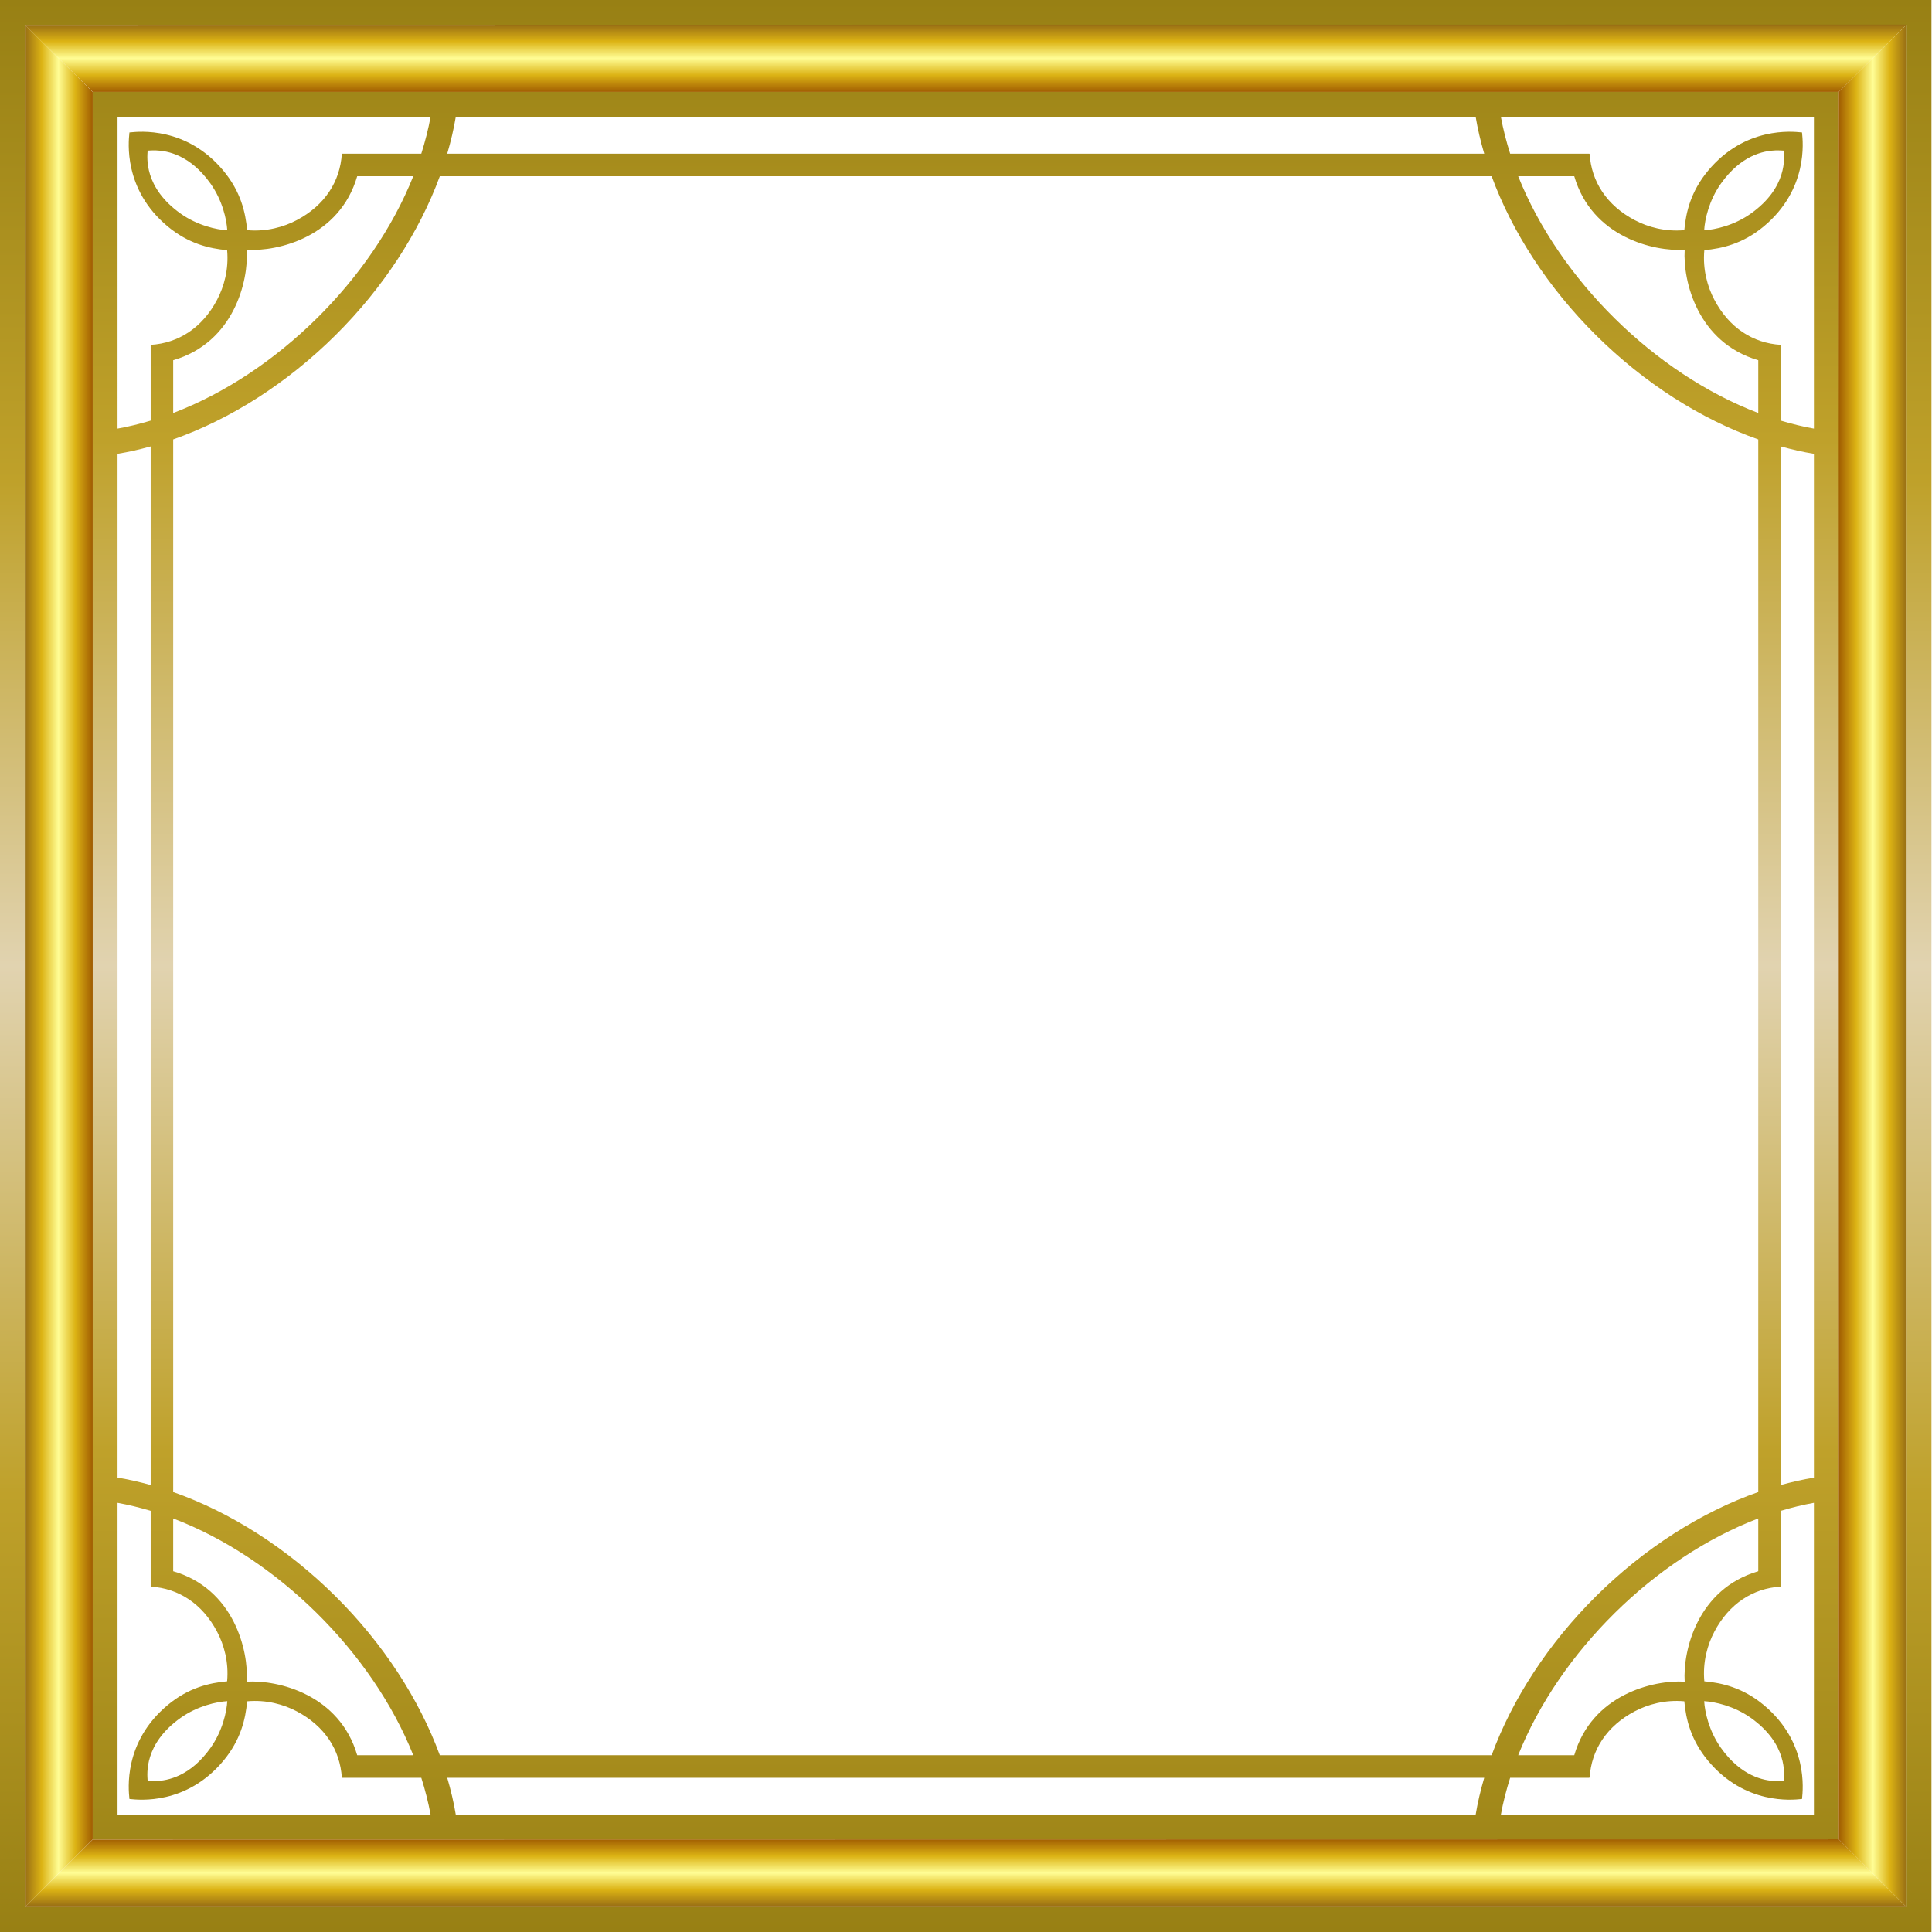
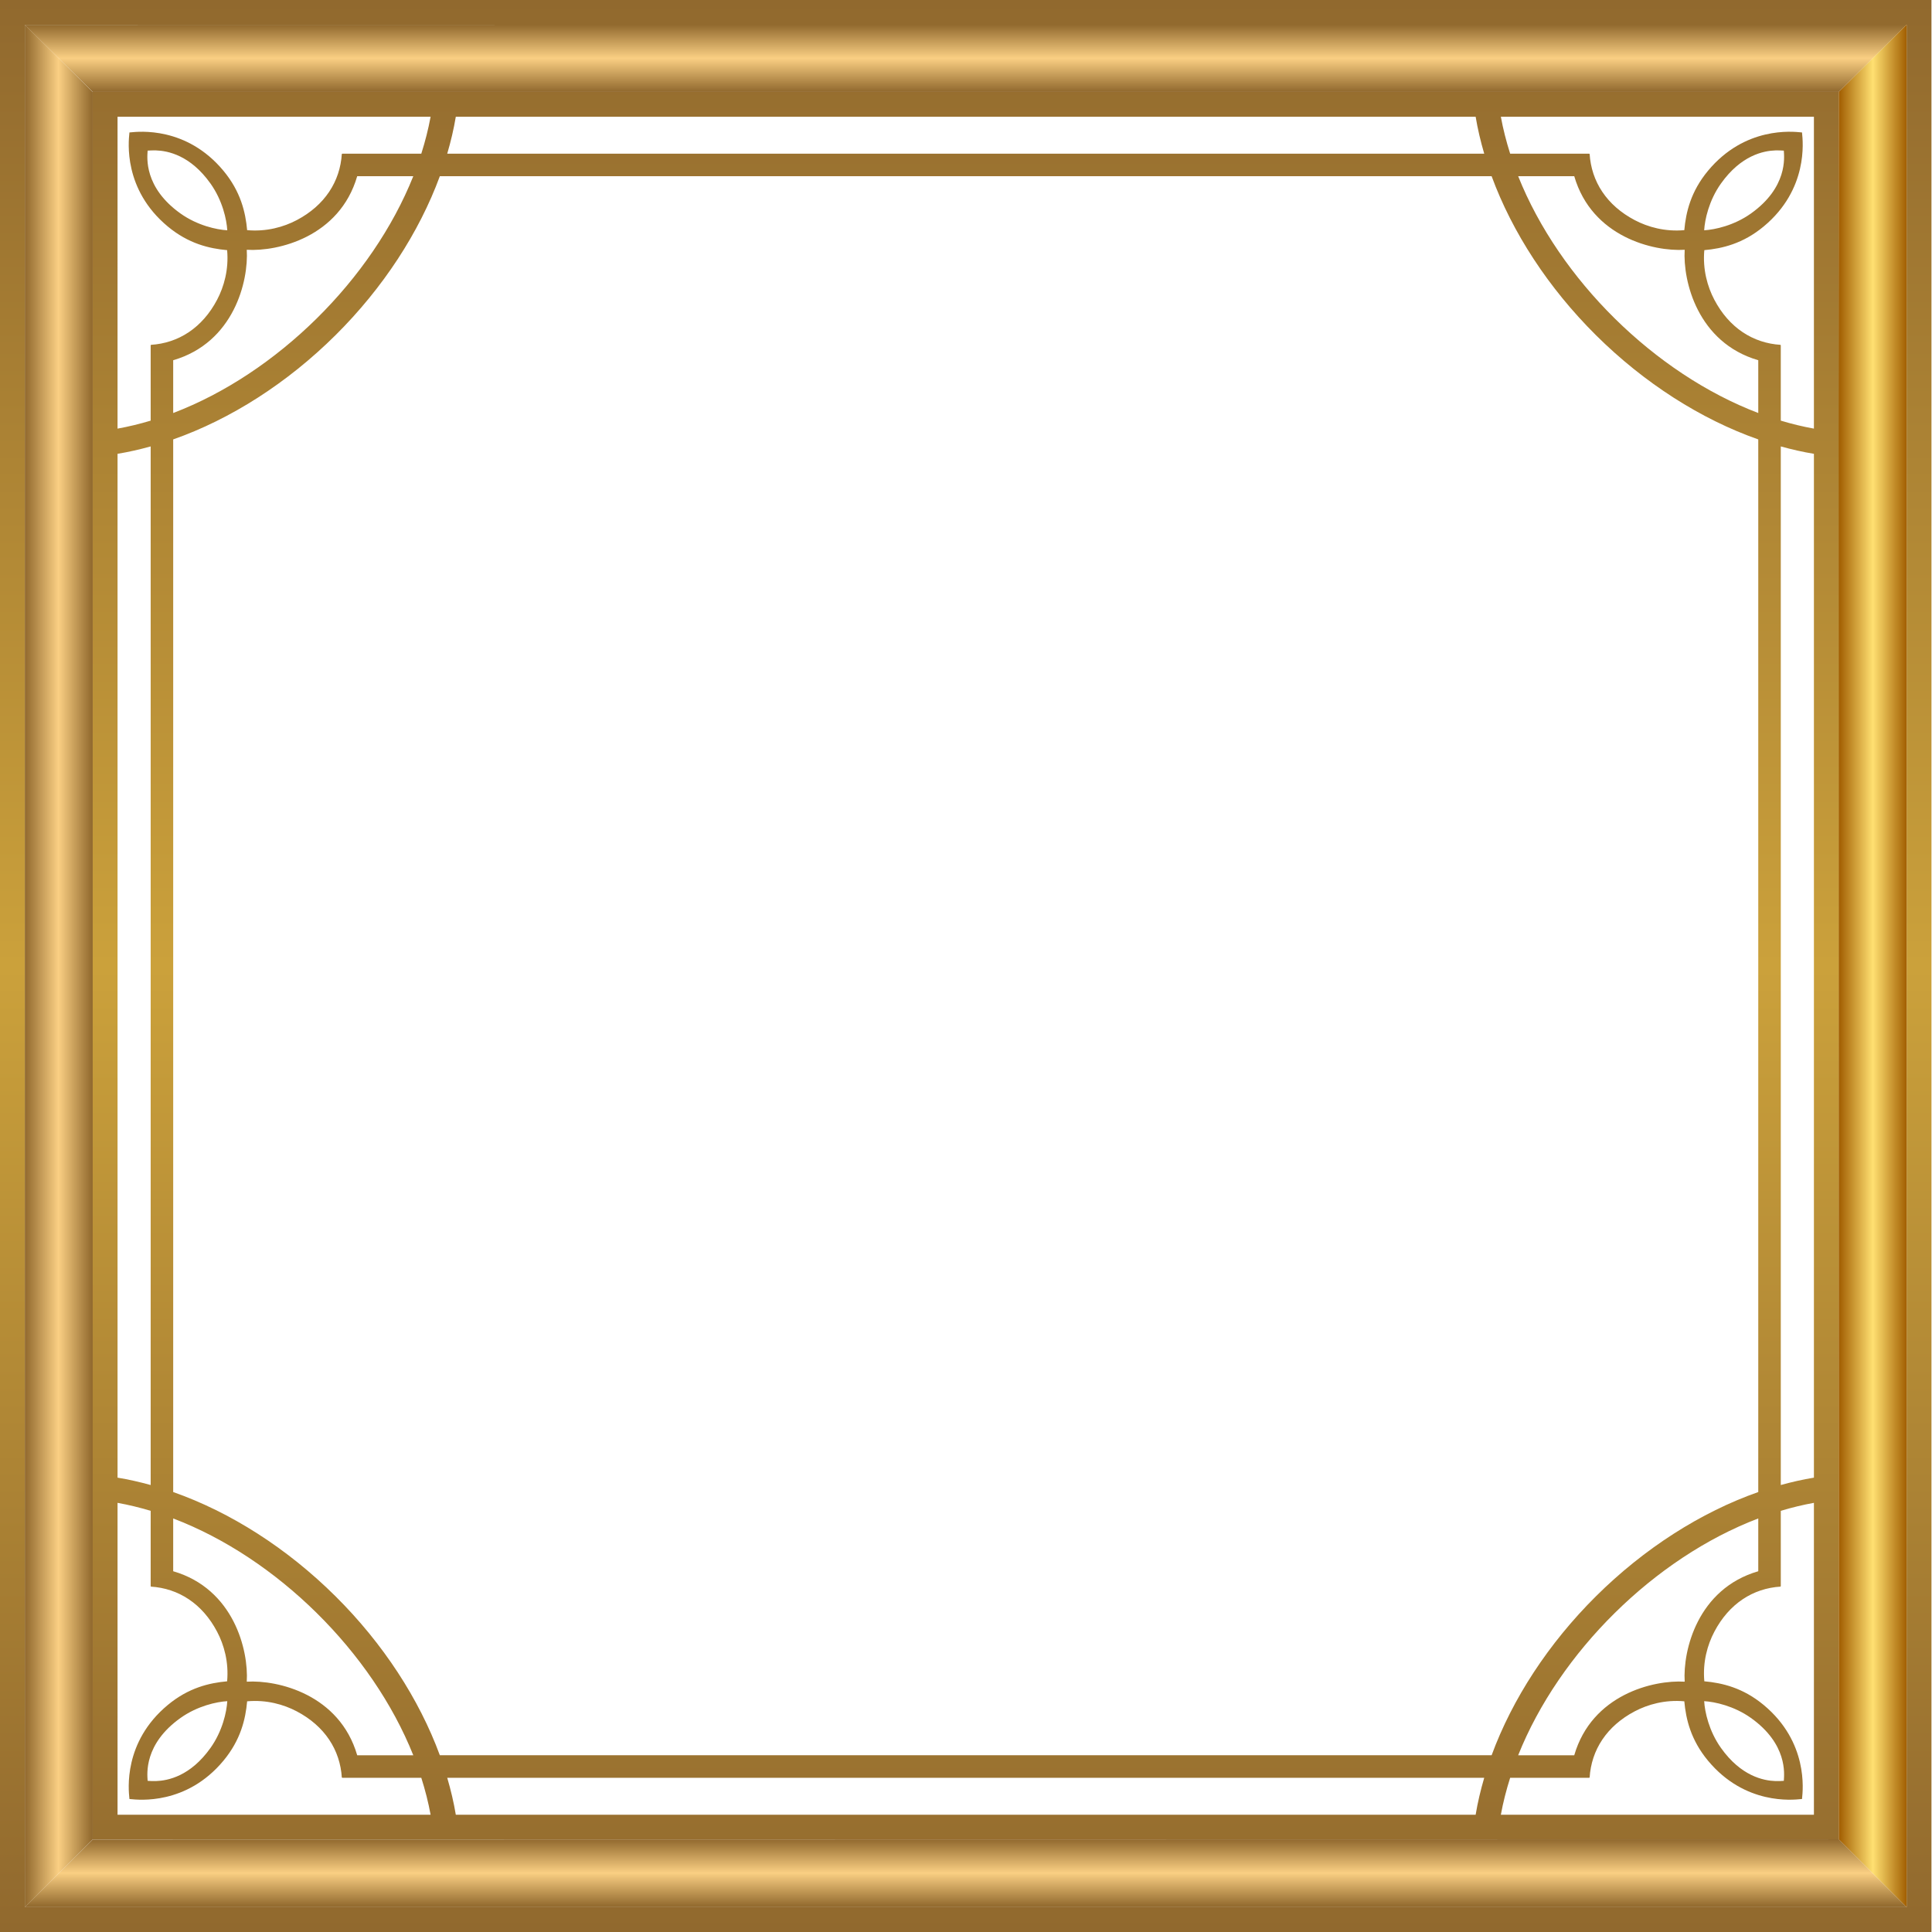
<svg xmlns="http://www.w3.org/2000/svg" xmlns:xlink="http://www.w3.org/1999/xlink" version="1.1" id="Layer_1" x="0px" y="0px" width="636.77" height="636.949" viewBox="0 0 636.77 636.949" enable-background="new 0 0 864 864" xml:space="preserve">
  <defs id="defs1">
-     <linearGradient id="linearGradient26">
-       <stop style="stop-color:#616161;stop-opacity:1;" offset="0" id="stop24" />
-       <stop style="stop-color:#c8c8c8;stop-opacity:1;" offset="0.254" id="stop27" />
-       <stop style="stop-color:#ffffff;stop-opacity:1;" offset="0.5" id="stop25" />
-       <stop style="stop-color:#c8c8c8;stop-opacity:1;" offset="0.75" id="stop28" />
-       <stop style="stop-color:#616161;stop-opacity:1;" offset="1" id="stop26" />
-     </linearGradient>
-     <linearGradient id="linearGradient21">
-       <stop style="stop-color:#986e14;stop-opacity:1;" offset="0" id="stop19" />
-       <stop style="stop-color:#eac01e;stop-opacity:1;" offset="0.25" id="stop20" />
-       <stop style="stop-color:#fffdc3;stop-opacity:1;" offset="0.5" id="stop22" />
-       <stop style="stop-color:#eac01e;stop-opacity:1;" offset="0.863" id="stop23" />
-       <stop style="stop-color:#a25f02;stop-opacity:1;" offset="1" id="stop21" />
-     </linearGradient>
-     <linearGradient id="linearGradient17">
-       <stop style="stop-color:#988014;stop-opacity:1;" offset="0" id="stop15" />
-       <stop style="stop-color:#bfa12a;stop-opacity:1;" offset="0.249" id="stop29" />
-       <stop style="stop-color:#e1d3b0;stop-opacity:1;" offset="0.5" id="stop16" />
-       <stop style="stop-color:#bfa12a;stop-opacity:1;" offset="0.773" id="stop30" />
-       <stop style="stop-color:#988014;stop-opacity:1;" offset="1" id="stop17" />
-     </linearGradient>
-     <linearGradient id="linearGradient3">
-       <stop style="stop-color:#ffe071;stop-opacity:1;" offset="0" id="stop1" />
-       <stop style="stop-color:#ffeca8;stop-opacity:1;" offset="0.5" id="stop2" />
-       <stop style="stop-color:#ffe071;stop-opacity:1;" offset="1" id="stop3" />
-     </linearGradient>
    <linearGradient id="linearGradient4">
      <stop style="stop-color:#a25f02;stop-opacity:1;" offset="0" id="stop4" />
      <stop style="stop-color:#ffe071;stop-opacity:1;" offset="0.5" id="stop6" />
      <stop style="stop-color:#a25f02;stop-opacity:1;" offset="1" id="stop5" />
    </linearGradient>
    <linearGradient xlink:href="#linearGradient4" id="linearGradient9" x1="585.594" y1="250.395" x2="585.594" y2="272.598" gradientUnits="userSpaceOnUse" gradientTransform="translate(125.6074,-512.3945)" />
    <linearGradient xlink:href="#linearGradient4" id="linearGradient10" gradientUnits="userSpaceOnUse" x1="585.594" y1="250.395" x2="585.594" y2="272.598" gradientTransform="rotate(-90,330.9287,573.1396)" />
    <linearGradient xlink:href="#linearGradient4" id="linearGradient11" gradientUnits="userSpaceOnUse" x1="585.594" y1="250.395" x2="585.594" y2="272.598" gradientTransform="rotate(180,648.3975,304.4434)" />
    <linearGradient xlink:href="#linearGradient4" id="linearGradient12" gradientUnits="userSpaceOnUse" gradientTransform="rotate(90,904.5498,367.2471)" x1="585.594" y1="250.395" x2="585.594" y2="272.598" />
-     <linearGradient id="linearGradient10-3" gradientTransform="matrix(0.1891779,0,0,5.28603,392.8164,-270.1836)" x1="43.259" y1="1.565" x2="160.625" y2="1.565" gradientUnits="userSpaceOnUse">
-       <stop style="stop-color:#a25f02;stop-opacity:1;" offset="0" id="stop7" />
-       <stop style="stop-color:#ffe071;stop-opacity:1;" offset="0.5" id="stop8" />
-       <stop style="stop-color:#a25f02;stop-opacity:1;" offset="1" id="stop9" />
+     <linearGradient xlink:href="#linearGradient54" id="linearGradient9-9" x1="585.594" y1="250.395" x2="585.594" y2="272.598" gradientUnits="userSpaceOnUse" gradientTransform="translate(-542.209,-721.3008)" />
+     <linearGradient xlink:href="#linearGradient4" id="linearGradient12-0" gradientUnits="userSpaceOnUse" gradientTransform="rotate(90,675.0947,-71.11426)" x1="585.594" y1="250.395" x2="585.594" y2="272.598" />
+     <linearGradient xlink:href="#linearGradient54" id="linearGradient11-9" gradientUnits="userSpaceOnUse" x1="585.594" y1="250.395" x2="585.594" y2="272.598" gradientTransform="rotate(180,314.4893,199.9902)" />
+     <linearGradient xlink:href="#linearGradient49" id="linearGradient19" x1="318.385" y1="636.949" x2="318.385" y2="0.09" gradientUnits="userSpaceOnUse" gradientTransform="translate(-275,-479.0899)" />
+     <linearGradient xlink:href="#linearGradient49" id="linearGradient13" x1="318.385" y1="0.09" x2="318.385" y2="637.039" gradientUnits="userSpaceOnUse" gradientTransform="translate(-275,-479.0899)" />
+     <linearGradient xlink:href="#linearGradient54" id="linearGradient1" gradientUnits="userSpaceOnUse" gradientTransform="matrix(0,1,1,0,-517.211,-746.164)" x1="585.594" y1="250.395" x2="585.594" y2="272.598" />
+     <linearGradient id="linearGradient54">
+       <stop style="stop-color:#91692e;stop-opacity:1;" offset="0" id="stop62" />
+       <stop style="stop-color:#facf83;stop-opacity:1;" offset="0.5" id="stop63" />
+       <stop style="stop-color:#91692e;stop-opacity:1;" offset="1" id="stop64" />
    </linearGradient>
-     <linearGradient xlink:href="#linearGradient5" id="linearGradient9-9" x1="585.594" y1="250.395" x2="585.594" y2="272.598" gradientUnits="userSpaceOnUse" gradientTransform="translate(-542.209,-721.3008)" />
-     <linearGradient xlink:href="#linearGradient5" id="linearGradient12-0" gradientUnits="userSpaceOnUse" gradientTransform="rotate(90,675.0947,-71.11426)" x1="585.594" y1="250.395" x2="585.594" y2="272.598" />
-     <linearGradient xlink:href="#linearGradient5" id="linearGradient11-9" gradientUnits="userSpaceOnUse" x1="585.594" y1="250.395" x2="585.594" y2="272.598" gradientTransform="rotate(180,314.4893,199.9902)" />
-     <linearGradient xlink:href="#linearGradient17" id="linearGradient19" x1="318.385" y1="636.949" x2="318.385" y2="0.09" gradientUnits="userSpaceOnUse" />
-     <linearGradient xlink:href="#linearGradient17" id="linearGradient13" x1="318.385" y1="0.09" x2="318.385" y2="637.039" gradientUnits="userSpaceOnUse" />
-     <linearGradient id="linearGradient5">
-       <stop style="stop-color:#986e14;stop-opacity:1;" offset="0" id="stop1-7" />
-       <stop style="stop-color:#dcb314;stop-opacity:1;" offset="0.25" id="stop2-5" />
-       <stop style="stop-color:#fffd95;stop-opacity:1;" offset="0.5" id="stop3-3" />
-       <stop style="stop-color:#dcb314;stop-opacity:1;" offset="0.75" id="stop4-5" />
-       <stop style="stop-color:#a25f02;stop-opacity:1;" offset="1" id="stop5-6" />
+     <linearGradient id="linearGradient49">
+       <stop style="stop-color:#91692e;stop-opacity:1;" offset="0" id="stop45" />
+       <stop style="stop-color:#cba13b;stop-opacity:1;" offset="0.5" id="stop47" />
+       <stop style="stop-color:#91692e;stop-opacity:1;" offset="1" id="stop49" />
    </linearGradient>
-     <linearGradient xlink:href="#linearGradient5" id="linearGradient1" gradientUnits="userSpaceOnUse" gradientTransform="matrix(0,1,1,0,-517.211,-746.164)" x1="585.594" y1="250.395" x2="585.594" y2="272.598" />
  </defs>
  <g id="layer1" transform="translate(275,479)" />
  <g id="layer2" transform="translate(275,479)" />
  <g id="layer3" transform="translate(275,479)">
-     <g id="layer2-7" transform="translate(-275,-479.0899)">
-       <path id="path1" style="fill:url(#linearGradient19)" d="m 30.564,30.387 c 0.02,154.669 -0.099,309.337 -0.176,464.006 0.032,37.39 0.176,74.78 0.176,112.17 H 606.205 c -0.02,-154.669 0.099,-309.337 0.176,-464.006 L 606.205,30.387 Z M 38.75,38.57 h 103.213 c -0.744,4.071 -1.784,8.14 -3.068,12.184 h -26.076 v 0.123 l -0.121,-0.107 c -0.563,9.178 -5.642,17.034 -14.871,21.893 -4.304,2.266 -9.985,3.881 -16.35,3.303 -0.529,-5.884 -2.122,-12.728 -7.811,-19.578 -12.185,-14.661 -27.896,-12.933 -30.639,-12.662 -0.168,0.017 -0.354,0.031 -0.354,0.031 -0.002,0.06 -0.011,0.161 -0.025,0.301 -0.254,2.587 -2.104,18.427 12.656,30.693 6.848,5.689 13.694,7.282 19.576,7.809 0.579,6.367 -1.035,12.047 -3.303,16.35 C 66.72,108.139 58.864,113.22 49.688,113.781 l 0.104,0.119 h -0.117 v 24.867 c -3.629,1.088 -7.276,1.974 -10.924,2.629 z m 111.523,0 h 336.223 c 0.671,4.04 1.634,8.111 2.828,12.186 H 147.445 c 1.194,-4.075 2.157,-8.146 2.828,-12.186 z m 344.533,0 H 598.02 V 141.396 c -3.648,-0.654 -7.295,-1.541 -10.924,-2.629 v -24.867 h -0.117 l 0.104,-0.119 c -9.176,-0.561 -17.033,-5.642 -21.891,-14.873 -2.268,-4.303 -3.882,-9.983 -3.303,-16.35 5.882,-0.527 12.728,-2.12 19.576,-7.809 14.76,-12.266 12.91,-28.106 12.656,-30.693 -0.014,-0.14 -0.023,-0.241 -0.025,-0.301 0,0 -0.186,-0.014 -0.354,-0.031 -2.743,-0.271 -18.454,-1.999 -30.639,12.662 -5.689,6.85 -7.282,13.694 -7.811,19.578 -6.365,0.578 -12.046,-1.037 -16.35,-3.303 -9.229,-4.859 -14.308,-12.715 -14.871,-21.893 l -0.121,0.107 V 50.754 H 497.875 c -1.284,-4.044 -2.324,-8.112 -3.068,-12.184 z M 51.396,49.672 c 3.969,0.13 11.377,1.595 18.025,10.959 3.937,5.546 5.307,11.861 5.508,15.381 -3.518,-0.202 -9.836,-1.573 -15.381,-5.508 -12.175,-8.646 -10.995,-18.573 -10.891,-20.559 0.004,-0.071 0.021,-0.199 0.021,-0.199 0.044,0 0.099,-0.002 0.16,-0.006 0.24,-0.012 0.604,-0.041 1.078,-0.061 0.414,-0.017 0.911,-0.026 1.479,-0.008 z m 533.977,0 c 0.567,-0.018 1.064,-0.009 1.479,0.008 0.474,0.019 0.838,0.049 1.078,0.061 0.061,0.004 0.116,0.006 0.16,0.006 0,0 0.018,0.128 0.021,0.199 0.104,1.986 1.284,11.913 -10.891,20.559 -5.545,3.935 -11.863,5.306 -15.381,5.508 0.201,-3.52 1.571,-9.835 5.508,-15.381 6.649,-9.364 14.056,-10.829 18.025,-10.959 z m -467.607,8.508 h 18.488 c -13.58,34.034 -44.988,65.061 -79.156,78.074 v -17.404 c 20.005,-5.817 24.896,-26.091 24.256,-36.412 10.323,0.636 30.597,-4.252 36.412,-24.258 z m 27.242,0 h 346.754 c 6.814,18.534 18.706,36.83 34.391,52.408 15.94,15.83 34.652,27.741 53.518,34.369 v 347.035 c -18.866,6.628 -37.578,18.539 -53.518,34.369 -15.685,15.578 -27.577,33.874 -34.391,52.408 H 145.008 c -6.814,-18.534 -18.706,-36.83 -34.391,-52.408 -15.94,-15.83 -34.652,-27.741 -53.518,-34.369 V 144.957 c 18.866,-6.628 37.578,-18.539 53.518,-34.369 15.685,-15.578 27.577,-33.874 34.391,-52.408 z m 355.508,0 h 18.488 c 5.815,20.006 26.089,24.894 36.412,24.258 -0.64,10.321 4.251,30.595 24.256,36.412 v 17.404 C 545.504,123.241 514.096,92.214 500.516,58.18 Z M 49.674,147.27 V 489.68 C 46.02,488.67 42.37,487.837 38.75,487.246 V 149.703 c 3.62,-0.59 7.27,-1.424 10.924,-2.434 z m 537.422,0 c 3.654,1.009 7.303,1.843 10.924,2.434 v 337.543 c -3.62,0.59 -7.27,1.424 -10.924,2.434 z M 38.75,495.553 c 3.648,0.654 7.295,1.541 10.924,2.629 v 24.867 h 0.117 l -0.104,0.119 c 9.176,0.561 17.033,5.642 21.891,14.873 2.268,4.303 3.882,9.983 3.303,16.35 -5.882,0.527 -12.728,2.12 -19.576,7.809 -14.76,12.266 -12.91,28.106 -12.656,30.693 0.014,0.14 0.023,0.241 0.025,0.301 0,0 0.186,0.014 0.354,0.031 2.743,0.271 18.454,1.999 30.639,-12.662 5.689,-6.85 7.282,-13.694 7.811,-19.578 6.365,-0.578 12.046,1.037 16.35,3.303 9.229,4.859 14.308,12.715 14.871,21.893 l 0.121,-0.107 v 0.123 h 26.076 c 1.284,4.044 2.324,8.112 3.068,12.184 H 38.75 Z m 559.27,0 V 598.379 H 494.807 c 0.744,-4.071 1.784,-8.14 3.068,-12.184 h 26.076 v -0.123 l 0.121,0.107 c 0.563,-9.178 5.642,-17.034 14.871,-21.893 4.304,-2.266 9.985,-3.881 16.35,-3.303 0.529,5.884 2.122,12.728 7.811,19.578 12.185,14.661 27.896,12.933 30.639,12.662 0.168,-0.017 0.354,-0.031 0.354,-0.031 0.002,-0.06 0.011,-0.161 0.025,-0.301 0.254,-2.587 2.104,-18.427 -12.656,-30.693 -6.848,-5.689 -13.694,-7.282 -19.576,-7.809 -0.579,-6.367 1.035,-12.047 3.303,-16.35 4.858,-9.231 12.715,-14.312 21.891,-14.873 l -0.104,-0.119 h 0.117 v -24.867 c 3.629,-1.088 7.276,-1.974 10.924,-2.629 z m -540.922,5.143 c 34.168,13.013 65.576,44.04 79.156,78.074 h -18.488 c -5.815,-20.006 -26.089,-24.894 -36.412,-24.258 0.64,-10.321 -4.251,-30.595 -24.256,-36.412 z m 522.574,0 v 17.404 c -20.005,5.817 -24.896,26.091 -24.256,36.412 -10.323,-0.636 -30.597,4.252 -36.412,24.258 h -18.488 c 13.58,-34.034 44.988,-65.061 79.156,-78.074 z M 74.93,560.938 c -0.201,3.52 -1.571,9.835 -5.508,15.381 -6.649,9.364 -14.056,10.829 -18.025,10.959 -0.567,0.018 -1.064,0.009 -1.479,-0.008 -0.474,-0.019 -0.838,-0.049 -1.078,-0.061 -0.061,-0.004 -0.116,-0.006 -0.16,-0.006 0,0 -0.017,-0.128 -0.021,-0.199 -0.104,-1.986 -1.284,-11.913 10.891,-20.559 5.545,-3.935 11.863,-5.306 15.381,-5.508 z m 486.91,0 c 3.518,0.202 9.836,1.573 15.381,5.508 12.175,8.646 10.995,18.573 10.891,20.559 -0.004,0.071 -0.021,0.199 -0.021,0.199 -0.044,0 -0.099,0.002 -0.16,0.006 -0.24,0.012 -0.604,0.042 -1.078,0.061 -0.414,0.017 -0.911,0.026 -1.479,0.008 -3.969,-0.13 -11.377,-1.595 -18.025,-10.959 -3.937,-5.546 -5.307,-11.861 -5.508,-15.381 z m -414.395,25.256 h 341.879 c -1.194,4.075 -2.157,8.146 -2.828,12.186 H 150.273 c -0.671,-4.04 -1.634,-8.111 -2.828,-12.186 z" />
-     </g>
-     <g id="layer3-7" transform="translate(-275,-479.0899)">
-       <path id="path1-9" style="mix-blend-mode:normal;fill:url(#linearGradient13)" d="M 1e-5,0.09 V 637.039 H 636.77 V 0.09 Z M 8.184,8.273 H 628.586 V 628.855 H 8.184 Z" />
-     </g>
+     <path id="path1" style="fill:url(#linearGradient19)" d="m -244.436,-448.703 c 0.02,154.669 -0.099,309.337 -0.176,464.006 0.032,37.39 0.176,74.78 0.176,112.17 h 575.641 c -0.02,-154.669 0.099,-309.337 0.176,-464.006 l -0.176,-112.17 z m 8.186,8.184 h 103.213 c -0.744,4.071 -1.784,8.14 -3.068,12.184 h -26.076 v 0.123 l -0.121,-0.107 c -0.563,9.178 -5.642,17.034 -14.871,21.893 -4.304,2.266 -9.985,3.881 -16.35,3.303 -0.529,-5.884 -2.122,-12.728 -7.811,-19.578 -12.185,-14.661 -27.896,-12.933 -30.639,-12.662 -0.168,0.017 -0.354,0.031 -0.354,0.031 -0.002,0.06 -0.011,0.161 -0.025,0.301 -0.254,2.587 -2.104,18.427 12.656,30.693 6.848,5.689 13.694,7.282 19.576,7.809 0.579,6.367 -1.035,12.047 -3.303,16.35 -4.858,9.231 -12.715,14.312 -21.891,14.873 l 0.104,0.119 h -0.117 v 24.867 c -3.629,1.088 -7.276,1.974 -10.924,2.629 z m 111.523,0 h 336.223 c 0.671,4.04 1.634,8.111 2.828,12.186 H -127.555 c 1.194,-4.075 2.157,-8.146 2.828,-12.186 z m 344.533,0 h 103.213 v 102.826 c -3.648,-0.654 -7.295,-1.541 -10.924,-2.629 v -24.867 h -0.117 l 0.104,-0.119 c -9.176,-0.561 -17.033,-5.642 -21.891,-14.873 -2.268,-4.303 -3.882,-9.983 -3.303,-16.35 5.882,-0.527 12.728,-2.12 19.576,-7.809 14.76,-12.266 12.91,-28.106 12.656,-30.693 -0.014,-0.14 -0.023,-0.241 -0.025,-0.301 0,0 -0.186,-0.014 -0.354,-0.031 -2.743,-0.271 -18.454,-1.999 -30.639,12.662 -5.689,6.85 -7.282,13.694 -7.811,19.578 -6.365,0.578 -12.046,-1.037 -16.35,-3.303 -9.229,-4.859 -14.308,-12.715 -14.871,-21.893 l -0.121,0.107 v -0.123 h -26.076 c -1.284,-4.044 -2.324,-8.112 -3.068,-12.184 z m -443.41,11.102 c 3.969,0.13 11.377,1.595 18.025,10.959 3.937,5.546 5.307,11.861 5.508,15.381 -3.518,-0.202 -9.836,-1.573 -15.381,-5.508 -12.175,-8.646 -10.995,-18.573 -10.891,-20.559 0.004,-0.071 0.021,-0.199 0.021,-0.199 0.044,0 0.099,-0.002 0.16,-0.006 0.24,-0.012 0.604,-0.042 1.078,-0.061 0.414,-0.017 0.911,-0.026 1.479,-0.008 z m 533.977,0 c 0.567,-0.018 1.064,-0.009 1.479,0.008 0.474,0.019 0.838,0.049 1.078,0.06 0.061,0.004 0.116,0.006 0.16,0.006 0,0 0.018,0.128 0.021,0.199 0.104,1.986 1.284,11.913 -10.891,20.559 -5.545,3.935 -11.863,5.306 -15.381,5.508 0.201,-3.52 1.571,-9.835 5.508,-15.381 6.649,-9.364 14.056,-10.829 18.025,-10.959 z m -467.607,8.508 h 18.488 c -13.58,34.034 -44.988,65.061 -79.156,78.074 v -17.404 c 20.005,-5.817 24.896,-26.091 24.256,-36.412 10.323,0.636 30.597,-4.252 36.412,-24.258 z m 27.242,0 h 346.754 c 6.814,18.534 18.706,36.83 34.391,52.408 15.94,15.83 34.652,27.741 53.518,34.369 V 12.902 c -18.866,6.628 -37.578,18.539 -53.518,34.369 -15.685,15.578 -27.577,33.874 -34.391,52.408 H -129.992 c -6.814,-18.534 -18.706,-36.83 -34.391,-52.408 -15.94,-15.83 -34.652,-27.741 -53.518,-34.369 v -347.035 c 18.866,-6.628 37.578,-18.539 53.518,-34.369 15.685,-15.578 27.577,-33.874 34.391,-52.408 z m 355.508,0 h 18.488 c 5.815,20.006 26.089,24.894 36.412,24.258 -0.64,10.321 4.251,30.595 24.256,36.412 v 17.404 c -34.168,-13.013 -65.576,-44.04 -79.156,-78.074 z m -450.842,89.09 V 10.59 c -3.654,-1.009 -7.303,-1.843 -10.924,-2.434 v -337.543 c 3.62,-0.59 7.27,-1.424 10.924,-2.434 z m 537.422,0 c 3.654,1.009 7.303,1.843 10.924,2.434 V 8.156 c -3.62,0.59 -7.27,1.424 -10.924,2.434 z m -548.346,348.283 c 3.648,0.654 7.295,1.541 10.924,2.629 v 24.867 h 0.117 l -0.104,0.119 c 9.176,0.561 17.033,5.642 21.891,14.873 2.268,4.303 3.882,9.983 3.303,16.35 -5.882,0.527 -12.728,2.12 -19.576,7.809 -14.76,12.266 -12.91,28.106 -12.656,30.693 0.014,0.14 0.023,0.241 0.025,0.301 0,0 0.186,0.014 0.354,0.031 2.743,0.271 18.454,1.999 30.639,-12.662 5.689,-6.85 7.282,-13.694 7.811,-19.578 6.365,-0.578 12.046,1.037 16.35,3.303 9.229,4.859 14.308,12.715 14.871,21.893 l 0.121,-0.107 v 0.123 h 26.076 c 1.284,4.044 2.324,8.112 3.068,12.184 h -103.213 z m 559.27,0 V 119.289 H 219.807 c 0.744,-4.071 1.784,-8.14 3.068,-12.184 h 26.076 v -0.123 l 0.121,0.107 c 0.563,-9.178 5.642,-17.034 14.871,-21.893 4.304,-2.266 9.985,-3.881 16.35,-3.303 0.529,5.884 2.122,12.728 7.811,19.578 12.185,14.661 27.896,12.933 30.639,12.662 0.168,-0.017 0.354,-0.031 0.354,-0.031 0.002,-0.06 0.011,-0.161 0.025,-0.301 0.254,-2.587 2.104,-18.427 -12.656,-30.693 -6.848,-5.689 -13.694,-7.282 -19.576,-7.809 -0.579,-6.367 1.035,-12.047 3.303,-16.35 4.858,-9.231 12.715,-14.312 21.891,-14.873 l -0.104,-0.119 h 0.117 V 19.092 c 3.629,-1.088 7.276,-1.974 10.924,-2.629 z m -540.922,5.143 c 34.168,13.013 65.576,44.04 79.156,78.074 h -18.488 c -5.815,-20.006 -26.089,-24.894 -36.412,-24.258 0.64,-10.321 -4.251,-30.595 -24.256,-36.412 z m 522.574,0 v 17.404 c -20.005,5.817 -24.896,26.091 -24.256,36.412 -10.323,-0.636 -30.597,4.252 -36.412,24.258 h -18.488 c 13.58,-34.034 44.988,-65.061 79.156,-78.074 z m -504.742,60.242 c -0.201,3.52 -1.571,9.835 -5.508,15.381 -6.649,9.364 -14.056,10.829 -18.025,10.959 -0.567,0.018 -1.064,0.009 -1.479,-0.008 -0.474,-0.019 -0.838,-0.049 -1.078,-0.061 -0.061,-0.004 -0.116,-0.006 -0.16,-0.006 0,0 -0.018,-0.128 -0.021,-0.199 -0.104,-1.986 -1.284,-11.913 10.891,-20.559 5.545,-3.935 11.863,-5.306 15.381,-5.508 z m 486.91,0 c 3.518,0.202 9.836,1.573 15.381,5.508 12.175,8.646 10.995,18.573 10.891,20.559 -0.004,0.071 -0.021,0.199 -0.021,0.199 -0.044,0 -0.099,0.002 -0.16,0.006 -0.24,0.012 -0.604,0.042 -1.078,0.061 -0.414,0.017 -0.911,0.026 -1.479,0.008 -3.969,-0.13 -11.377,-1.595 -18.025,-10.959 -3.937,-5.546 -5.307,-11.861 -5.508,-15.381 z m -414.395,25.256 h 341.879 c -1.194,4.075 -2.157,8.146 -2.828,12.186 h -336.223 c -0.671,-4.04 -1.634,-8.111 -2.828,-12.186 z" />
+     <path id="path1-9" style="mix-blend-mode:normal;fill:url(#linearGradient13)" d="M -275,-479 V 157.949 H 361.77 V -479 Z m 8.184,8.184 h 620.402 v 620.582 h -620.402 z" />
    <path style="fill:url(#linearGradient9-9);fill-opacity:1" d="m -266.816,-470.816 620.402,-0.09 -22.381,22.203 -575.641,0 z" id="path8" />
    <path style="fill:url(#linearGradient11-9);fill-opacity:1" d="m 353.586,149.766 h -620.402 l 22.381,-22.293 575.641,-0.09 z" id="path8-1" />
    <path style="fill:url(#linearGradient12-0);fill-opacity:1" d="m 353.586,-470.906 10e-6,620.672 -22.381,-22.383 v -576.086 z" id="path8-3-2" />
    <path style="fill:url(#linearGradient1);fill-opacity:1" d="m -266.816,-470.861 -10e-6,620.672 22.381,-22.383 v -576.086 z" id="path8-3-2-6" />
  </g>
</svg>
